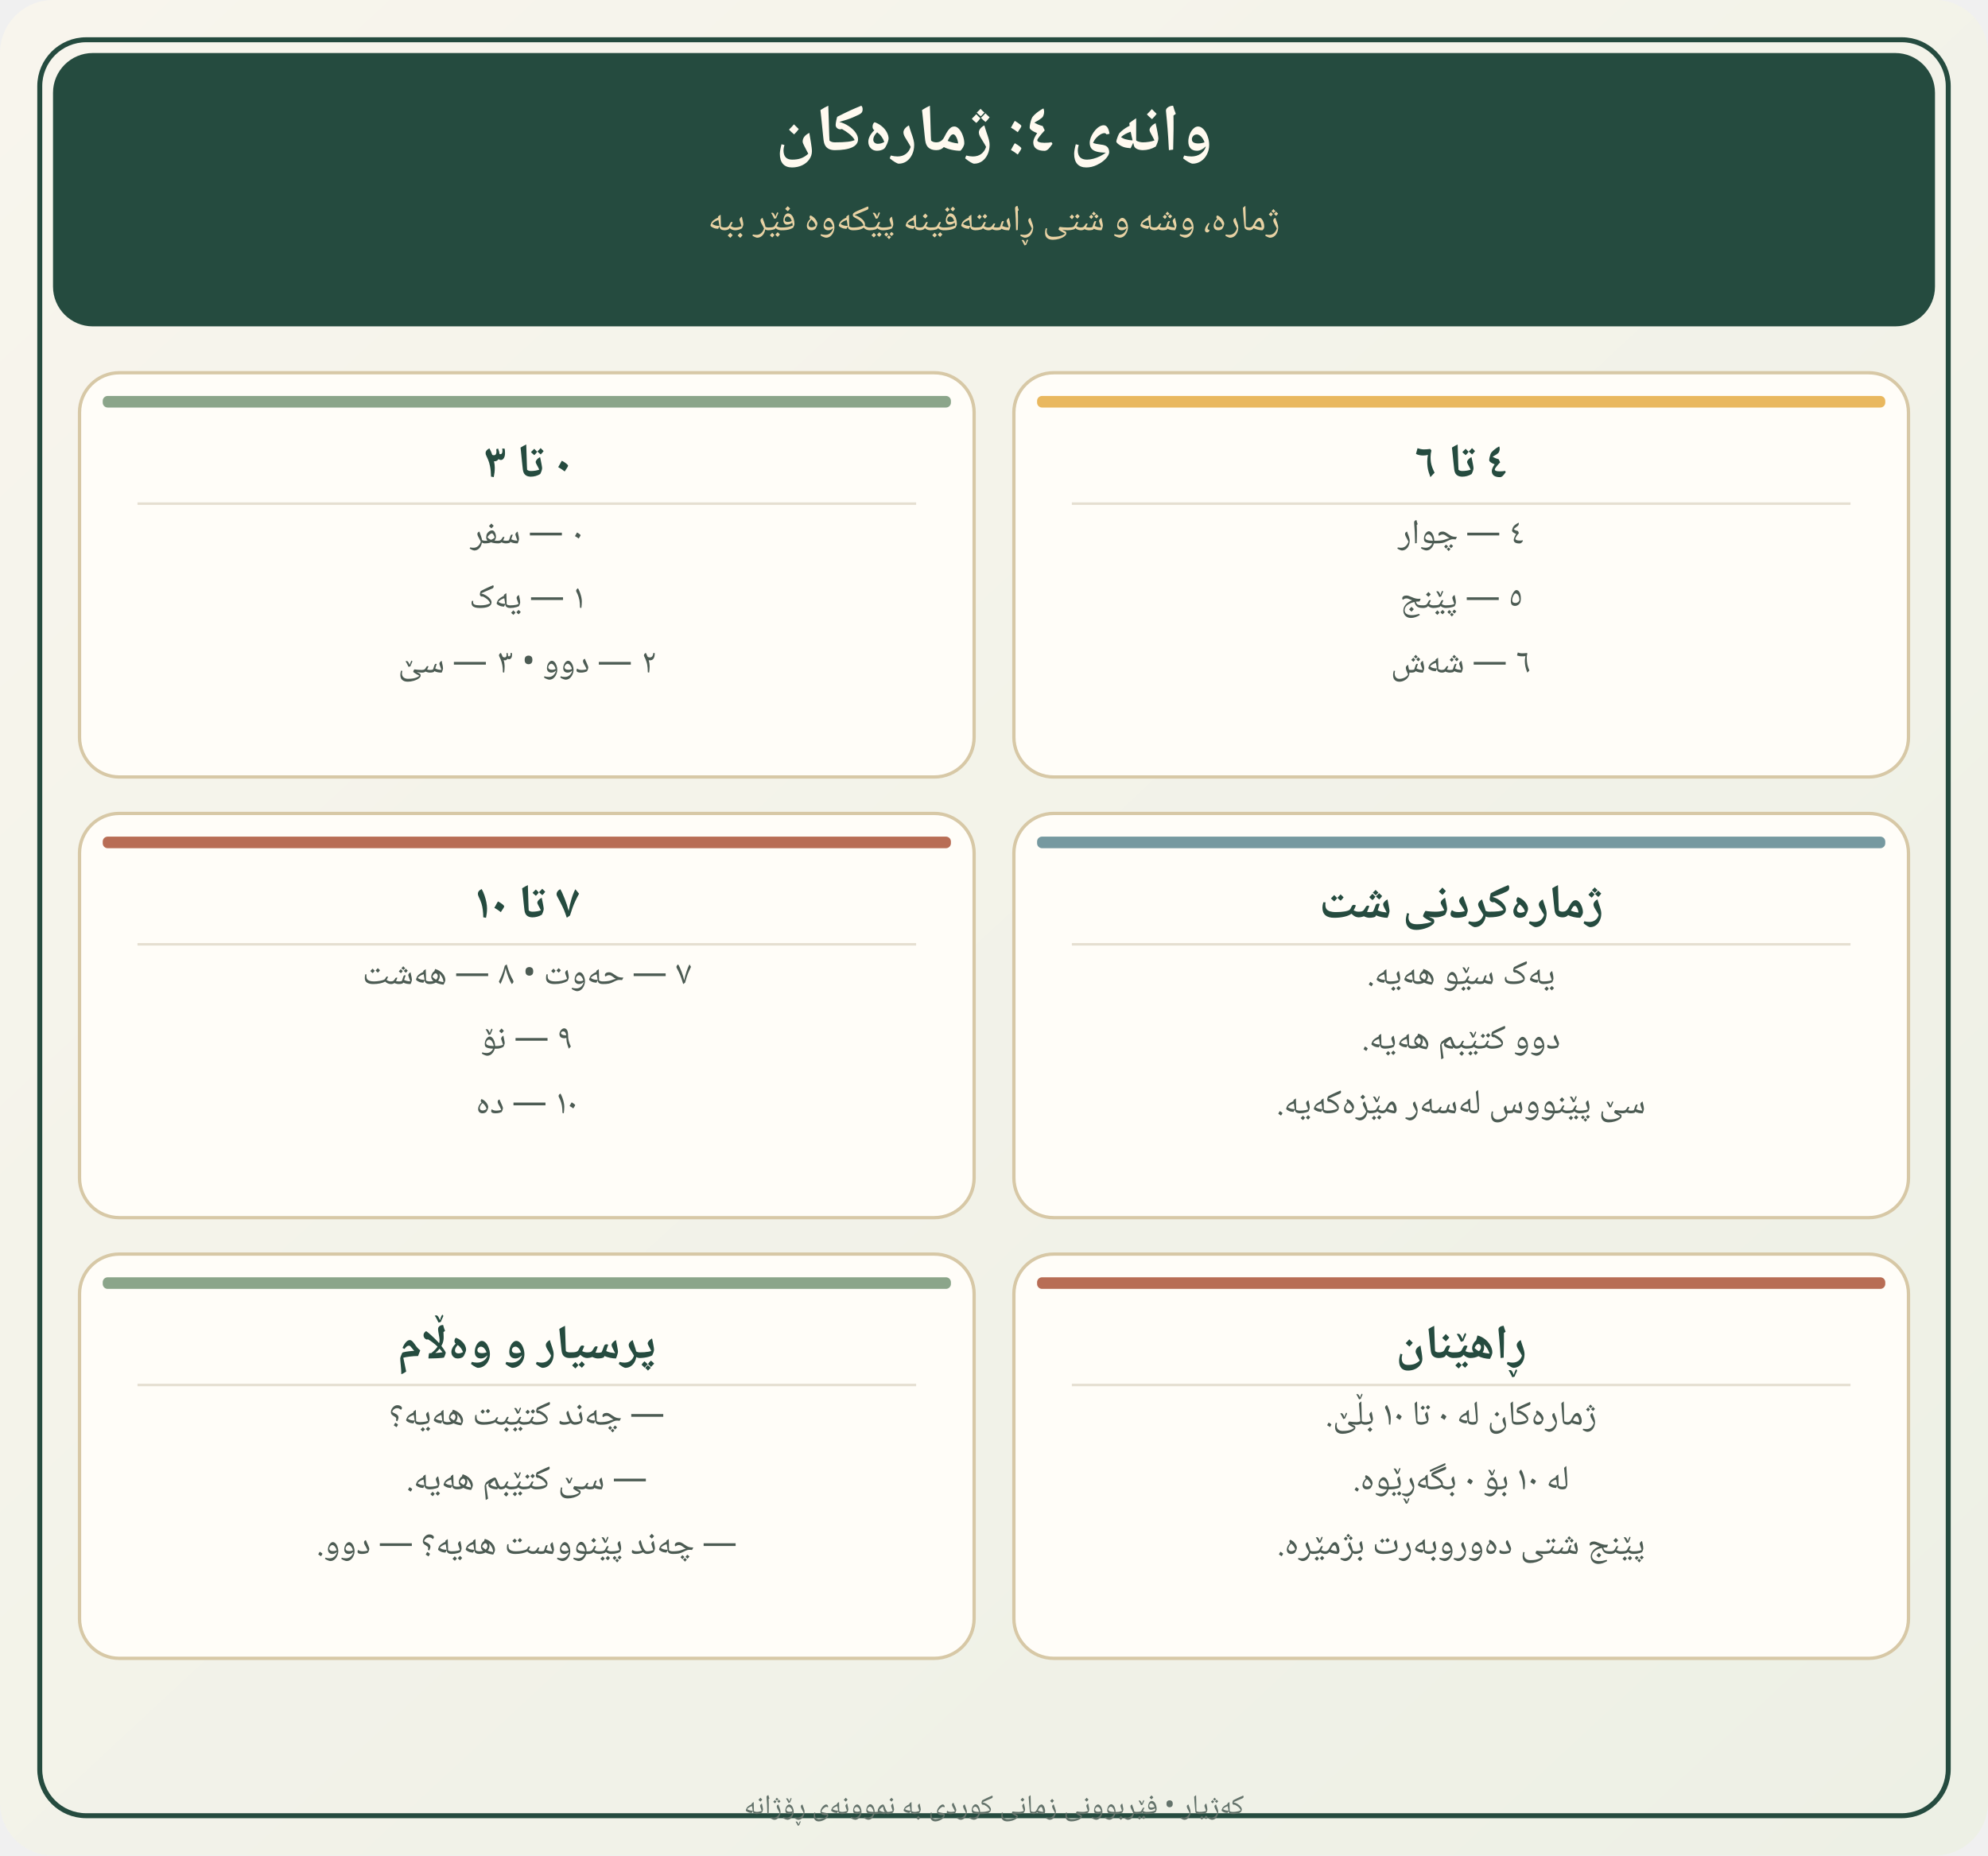
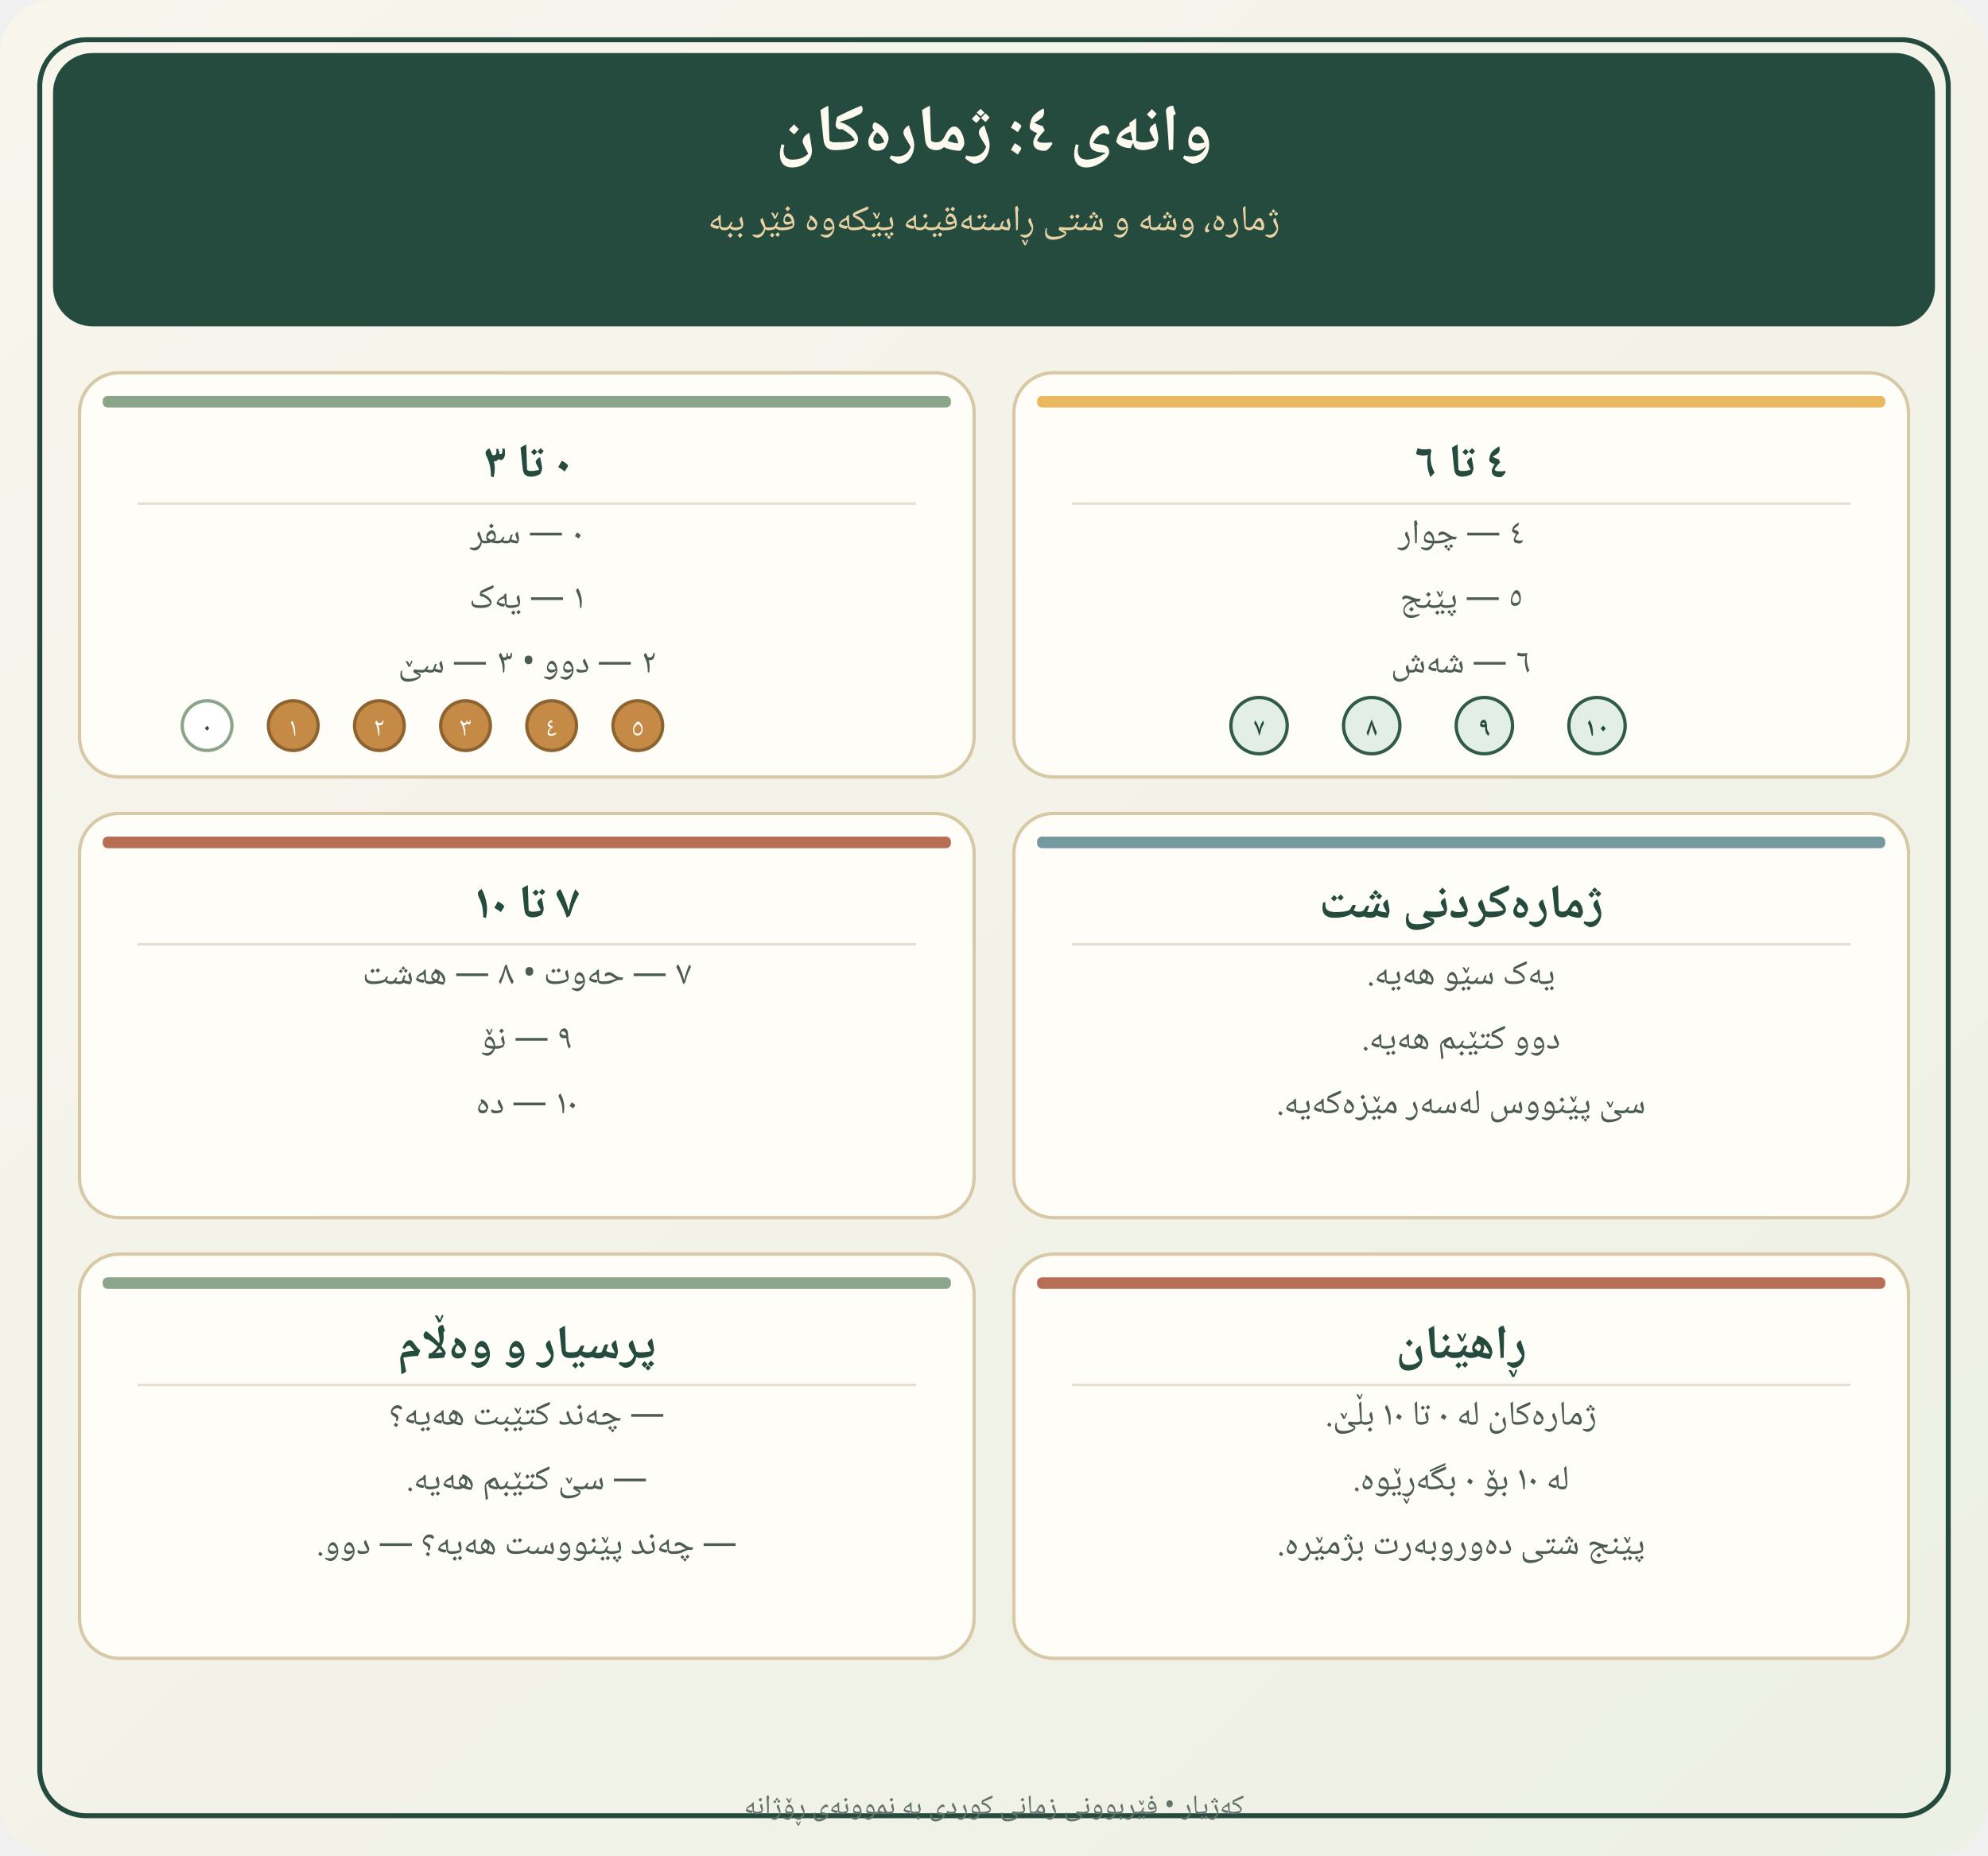
<svg xmlns="http://www.w3.org/2000/svg" width="1200" height="1120" viewBox="0 0 1200 1120" role="img" aria-label="وانەی ٤: ژمارەکان">
  <defs>
    <linearGradient id="bg" x1="0" y1="0" x2="1" y2="1">
      <stop offset="0" stop-color="#f8f5ed" />
      <stop offset="1" stop-color="#edf0e5" />
    </linearGradient>
  </defs>
  <rect width="1200" height="1120" rx="32" fill="url(#bg)" />
  <rect x="24" y="24" width="1152" height="1072" rx="28" fill="none" stroke="#254b3f" stroke-width="3" />
  <rect x="32" y="32" width="1136" height="165" rx="24" fill="#254b3f" />
  <text x="600" y="91" text-anchor="middle" direction="rtl" unicode-bidi="plaintext" font-family="Noto Naskh Arabic, Noto Sans Arabic, sans-serif" font-size="40" font-weight="700" fill="#fffaf0">وانەی ٤: ژمارەکان</text>
  <text x="600" y="139" text-anchor="middle" direction="rtl" unicode-bidi="plaintext" font-family="Noto Naskh Arabic, Noto Sans Arabic, sans-serif" font-size="22" fill="#e8d2a4">ژمارە، وشە و شتی ڕاستەقینە پێکەوە فێر ببە</text>
  <g>
    <rect x="48" y="225" width="540" height="244" rx="24" fill="#fffdf8" stroke="#d7c8a6" stroke-width="2" />
    <rect x="62" y="239" width="512" height="7" rx="3" fill="#8ba58a" />
    <text x="318" y="288" text-anchor="middle" direction="rtl" unicode-bidi="plaintext" font-family="Noto Naskh Arabic, Noto Sans Arabic, sans-serif" font-size="29" font-weight="700" fill="#254b3f">٠ تا ٣</text>
    <path d="M83 304 H553" stroke="#e5dfd1" stroke-width="1.5" />
    <text x="318" y="328" text-anchor="middle" direction="rtl" unicode-bidi="plaintext" font-family="Noto Naskh Arabic, Noto Sans Arabic, sans-serif" font-size="21" fill="#4c5b53">٠ — سفر</text>
    <text x="318" y="367" text-anchor="middle" direction="rtl" unicode-bidi="plaintext" font-family="Noto Naskh Arabic, Noto Sans Arabic, sans-serif" font-size="21" fill="#4c5b53">١ — یەک</text>
    <text x="318" y="406" text-anchor="middle" direction="rtl" unicode-bidi="plaintext" font-family="Noto Naskh Arabic, Noto Sans Arabic, sans-serif" font-size="21" fill="#4c5b53">٢ — دوو • ٣ — سێ</text>
+     <g aria-label="وێنەی ژمارەکان">
+       <circle cx="125" cy="438" r="15" fill="#fff" stroke="#8ba58a" stroke-width="2" />
+       <circle cx="177" cy="438" r="15" fill="#c58a46" stroke="#8d642f" stroke-width="2" />
+       <circle cx="229" cy="438" r="15" fill="#c58a46" stroke="#8d642f" stroke-width="2" />
+       <circle cx="281" cy="438" r="15" fill="#c58a46" stroke="#8d642f" stroke-width="2" />
+       <circle cx="333" cy="438" r="15" fill="#c58a46" stroke="#8d642f" stroke-width="2" />
+       <circle cx="385" cy="438" r="15" fill="#c58a46" stroke="#8d642f" stroke-width="2" />
+       <text x="125" y="444" text-anchor="middle" font-size="15" fill="#254b3f">٠</text>
+       <text x="177" y="444" text-anchor="middle" font-size="15" fill="#fff">١</text>
+       <text x="229" y="444" text-anchor="middle" font-size="15" fill="#fff">٢</text>
+       <text x="281" y="444" text-anchor="middle" font-size="15" fill="#fff">٣</text>
+       <text x="333" y="444" text-anchor="middle" font-size="15" fill="#fff">٤</text>
+       <text x="385" y="444" text-anchor="middle" font-size="15" fill="#fff">٥</text>
+     </g>
  </g>
  <g>
    <rect x="612" y="225" width="540" height="244" rx="24" fill="#fffdf8" stroke="#d7c8a6" stroke-width="2" />
    <rect x="626" y="239" width="512" height="7" rx="3" fill="#e9b85f" />
    <text x="882" y="288" text-anchor="middle" direction="rtl" unicode-bidi="plaintext" font-family="Noto Naskh Arabic, Noto Sans Arabic, sans-serif" font-size="29" font-weight="700" fill="#254b3f">٤ تا ٦</text>
    <path d="M647 304 H1117" stroke="#e5dfd1" stroke-width="1.5" />
    <text x="882" y="328" text-anchor="middle" direction="rtl" unicode-bidi="plaintext" font-family="Noto Naskh Arabic, Noto Sans Arabic, sans-serif" font-size="21" fill="#4c5b53">٤ — چوار</text>
    <text x="882" y="367" text-anchor="middle" direction="rtl" unicode-bidi="plaintext" font-family="Noto Naskh Arabic, Noto Sans Arabic, sans-serif" font-size="21" fill="#4c5b53">٥ — پێنج</text>
    <text x="882" y="406" text-anchor="middle" direction="rtl" unicode-bidi="plaintext" font-family="Noto Naskh Arabic, Noto Sans Arabic, sans-serif" font-size="21" fill="#4c5b53">٦ — شەش</text>
+     <g aria-label="نیشاندانی ژمارەکان">
+       <circle cx="760" cy="438" r="17" fill="#e3eee6" stroke="#315b49" stroke-width="2" />
+       <text x="760" y="444" text-anchor="middle" font-size="15" font-weight="700" fill="#254b3f">٧</text>
+       <circle cx="828" cy="438" r="17" fill="#e3eee6" stroke="#315b49" stroke-width="2" />
+       <text x="828" y="444" text-anchor="middle" font-size="15" font-weight="700" fill="#254b3f">٨</text>
+       <circle cx="896" cy="438" r="17" fill="#e3eee6" stroke="#315b49" stroke-width="2" />
+       <text x="896" y="444" text-anchor="middle" font-size="15" font-weight="700" fill="#254b3f">٩</text>
+       <circle cx="964" cy="438" r="17" fill="#e3eee6" stroke="#315b49" stroke-width="2" />
+       <text x="964" y="444" text-anchor="middle" font-size="15" font-weight="700" fill="#254b3f">١٠</text>
+     </g>
  </g>
  <g>
    <rect x="48" y="491" width="540" height="244" rx="24" fill="#fffdf8" stroke="#d7c8a6" stroke-width="2" />
    <rect x="62" y="505" width="512" height="7" rx="3" fill="#b86d55" />
    <text x="318" y="554" text-anchor="middle" direction="rtl" unicode-bidi="plaintext" font-family="Noto Naskh Arabic, Noto Sans Arabic, sans-serif" font-size="29" font-weight="700" fill="#254b3f">٧ تا ١٠</text>
    <path d="M83 570 H553" stroke="#e5dfd1" stroke-width="1.5" />
    <text x="318" y="594" text-anchor="middle" direction="rtl" unicode-bidi="plaintext" font-family="Noto Naskh Arabic, Noto Sans Arabic, sans-serif" font-size="21" fill="#4c5b53">٧ — حەوت • ٨ — هەشت</text>
    <text x="318" y="633" text-anchor="middle" direction="rtl" unicode-bidi="plaintext" font-family="Noto Naskh Arabic, Noto Sans Arabic, sans-serif" font-size="21" fill="#4c5b53">٩ — نۆ</text>
    <text x="318" y="672" text-anchor="middle" direction="rtl" unicode-bidi="plaintext" font-family="Noto Naskh Arabic, Noto Sans Arabic, sans-serif" font-size="21" fill="#4c5b53">١٠ — دە</text>
  </g>
  <g>
    <rect x="612" y="491" width="540" height="244" rx="24" fill="#fffdf8" stroke="#d7c8a6" stroke-width="2" />
    <rect x="626" y="505" width="512" height="7" rx="3" fill="#7699a0" />
    <text x="882" y="554" text-anchor="middle" direction="rtl" unicode-bidi="plaintext" font-family="Noto Naskh Arabic, Noto Sans Arabic, sans-serif" font-size="29" font-weight="700" fill="#254b3f">ژمارەکردنی شت</text>
    <path d="M647 570 H1117" stroke="#e5dfd1" stroke-width="1.5" />
    <text x="882" y="594" text-anchor="middle" direction="rtl" unicode-bidi="plaintext" font-family="Noto Naskh Arabic, Noto Sans Arabic, sans-serif" font-size="21" fill="#4c5b53">یەک سێو هەیە.</text>
    <text x="882" y="633" text-anchor="middle" direction="rtl" unicode-bidi="plaintext" font-family="Noto Naskh Arabic, Noto Sans Arabic, sans-serif" font-size="21" fill="#4c5b53">دوو کتێبم هەیە.</text>
    <text x="882" y="672" text-anchor="middle" direction="rtl" unicode-bidi="plaintext" font-family="Noto Naskh Arabic, Noto Sans Arabic, sans-serif" font-size="21" fill="#4c5b53">سێ پێنووس لەسەر مێزەکەیە.</text>
  </g>
  <g>
    <rect x="48" y="757" width="540" height="244" rx="24" fill="#fffdf8" stroke="#d7c8a6" stroke-width="2" />
    <rect x="62" y="771" width="512" height="7" rx="3" fill="#8ba58a" />
    <text x="318" y="820" text-anchor="middle" direction="rtl" unicode-bidi="plaintext" font-family="Noto Naskh Arabic, Noto Sans Arabic, sans-serif" font-size="29" font-weight="700" fill="#254b3f">پرسیار و وەڵام</text>
    <path d="M83 836 H553" stroke="#e5dfd1" stroke-width="1.5" />
    <text x="318" y="860" text-anchor="middle" direction="rtl" unicode-bidi="plaintext" font-family="Noto Naskh Arabic, Noto Sans Arabic, sans-serif" font-size="21" fill="#4c5b53">— چەند کتێبت هەیە؟</text>
    <text x="318" y="899" text-anchor="middle" direction="rtl" unicode-bidi="plaintext" font-family="Noto Naskh Arabic, Noto Sans Arabic, sans-serif" font-size="21" fill="#4c5b53">— سێ کتێبم هەیە.</text>
    <text x="318" y="938" text-anchor="middle" direction="rtl" unicode-bidi="plaintext" font-family="Noto Naskh Arabic, Noto Sans Arabic, sans-serif" font-size="21" fill="#4c5b53">— چەند پێنووست هەیە؟ — دوو.</text>
  </g>
  <g>
    <rect x="612" y="757" width="540" height="244" rx="24" fill="#fffdf8" stroke="#d7c8a6" stroke-width="2" />
    <rect x="626" y="771" width="512" height="7" rx="3" fill="#b86d55" />
    <text x="882" y="820" text-anchor="middle" direction="rtl" unicode-bidi="plaintext" font-family="Noto Naskh Arabic, Noto Sans Arabic, sans-serif" font-size="29" font-weight="700" fill="#254b3f">ڕاهێنان</text>
    <path d="M647 836 H1117" stroke="#e5dfd1" stroke-width="1.5" />
    <text x="882" y="860" text-anchor="middle" direction="rtl" unicode-bidi="plaintext" font-family="Noto Naskh Arabic, Noto Sans Arabic, sans-serif" font-size="21" fill="#4c5b53">ژمارەکان لە ٠ تا ١٠ بڵێ.</text>
    <text x="882" y="899" text-anchor="middle" direction="rtl" unicode-bidi="plaintext" font-family="Noto Naskh Arabic, Noto Sans Arabic, sans-serif" font-size="21" fill="#4c5b53">لە ١٠ بۆ ٠ بگەڕێوە.</text>
    <text x="882" y="938" text-anchor="middle" direction="rtl" unicode-bidi="plaintext" font-family="Noto Naskh Arabic, Noto Sans Arabic, sans-serif" font-size="21" fill="#4c5b53">پێنج شتی دەوروبەرت بژمێرە.</text>
  </g>
  <text x="600" y="1095" text-anchor="middle" direction="rtl" unicode-bidi="plaintext" font-family="Noto Naskh Arabic, Noto Sans Arabic, sans-serif" font-size="17" fill="#64736b">کەژیار • فێربوونی زمانی کوردی بە نموونەی ڕۆژانە</text>
</svg>
